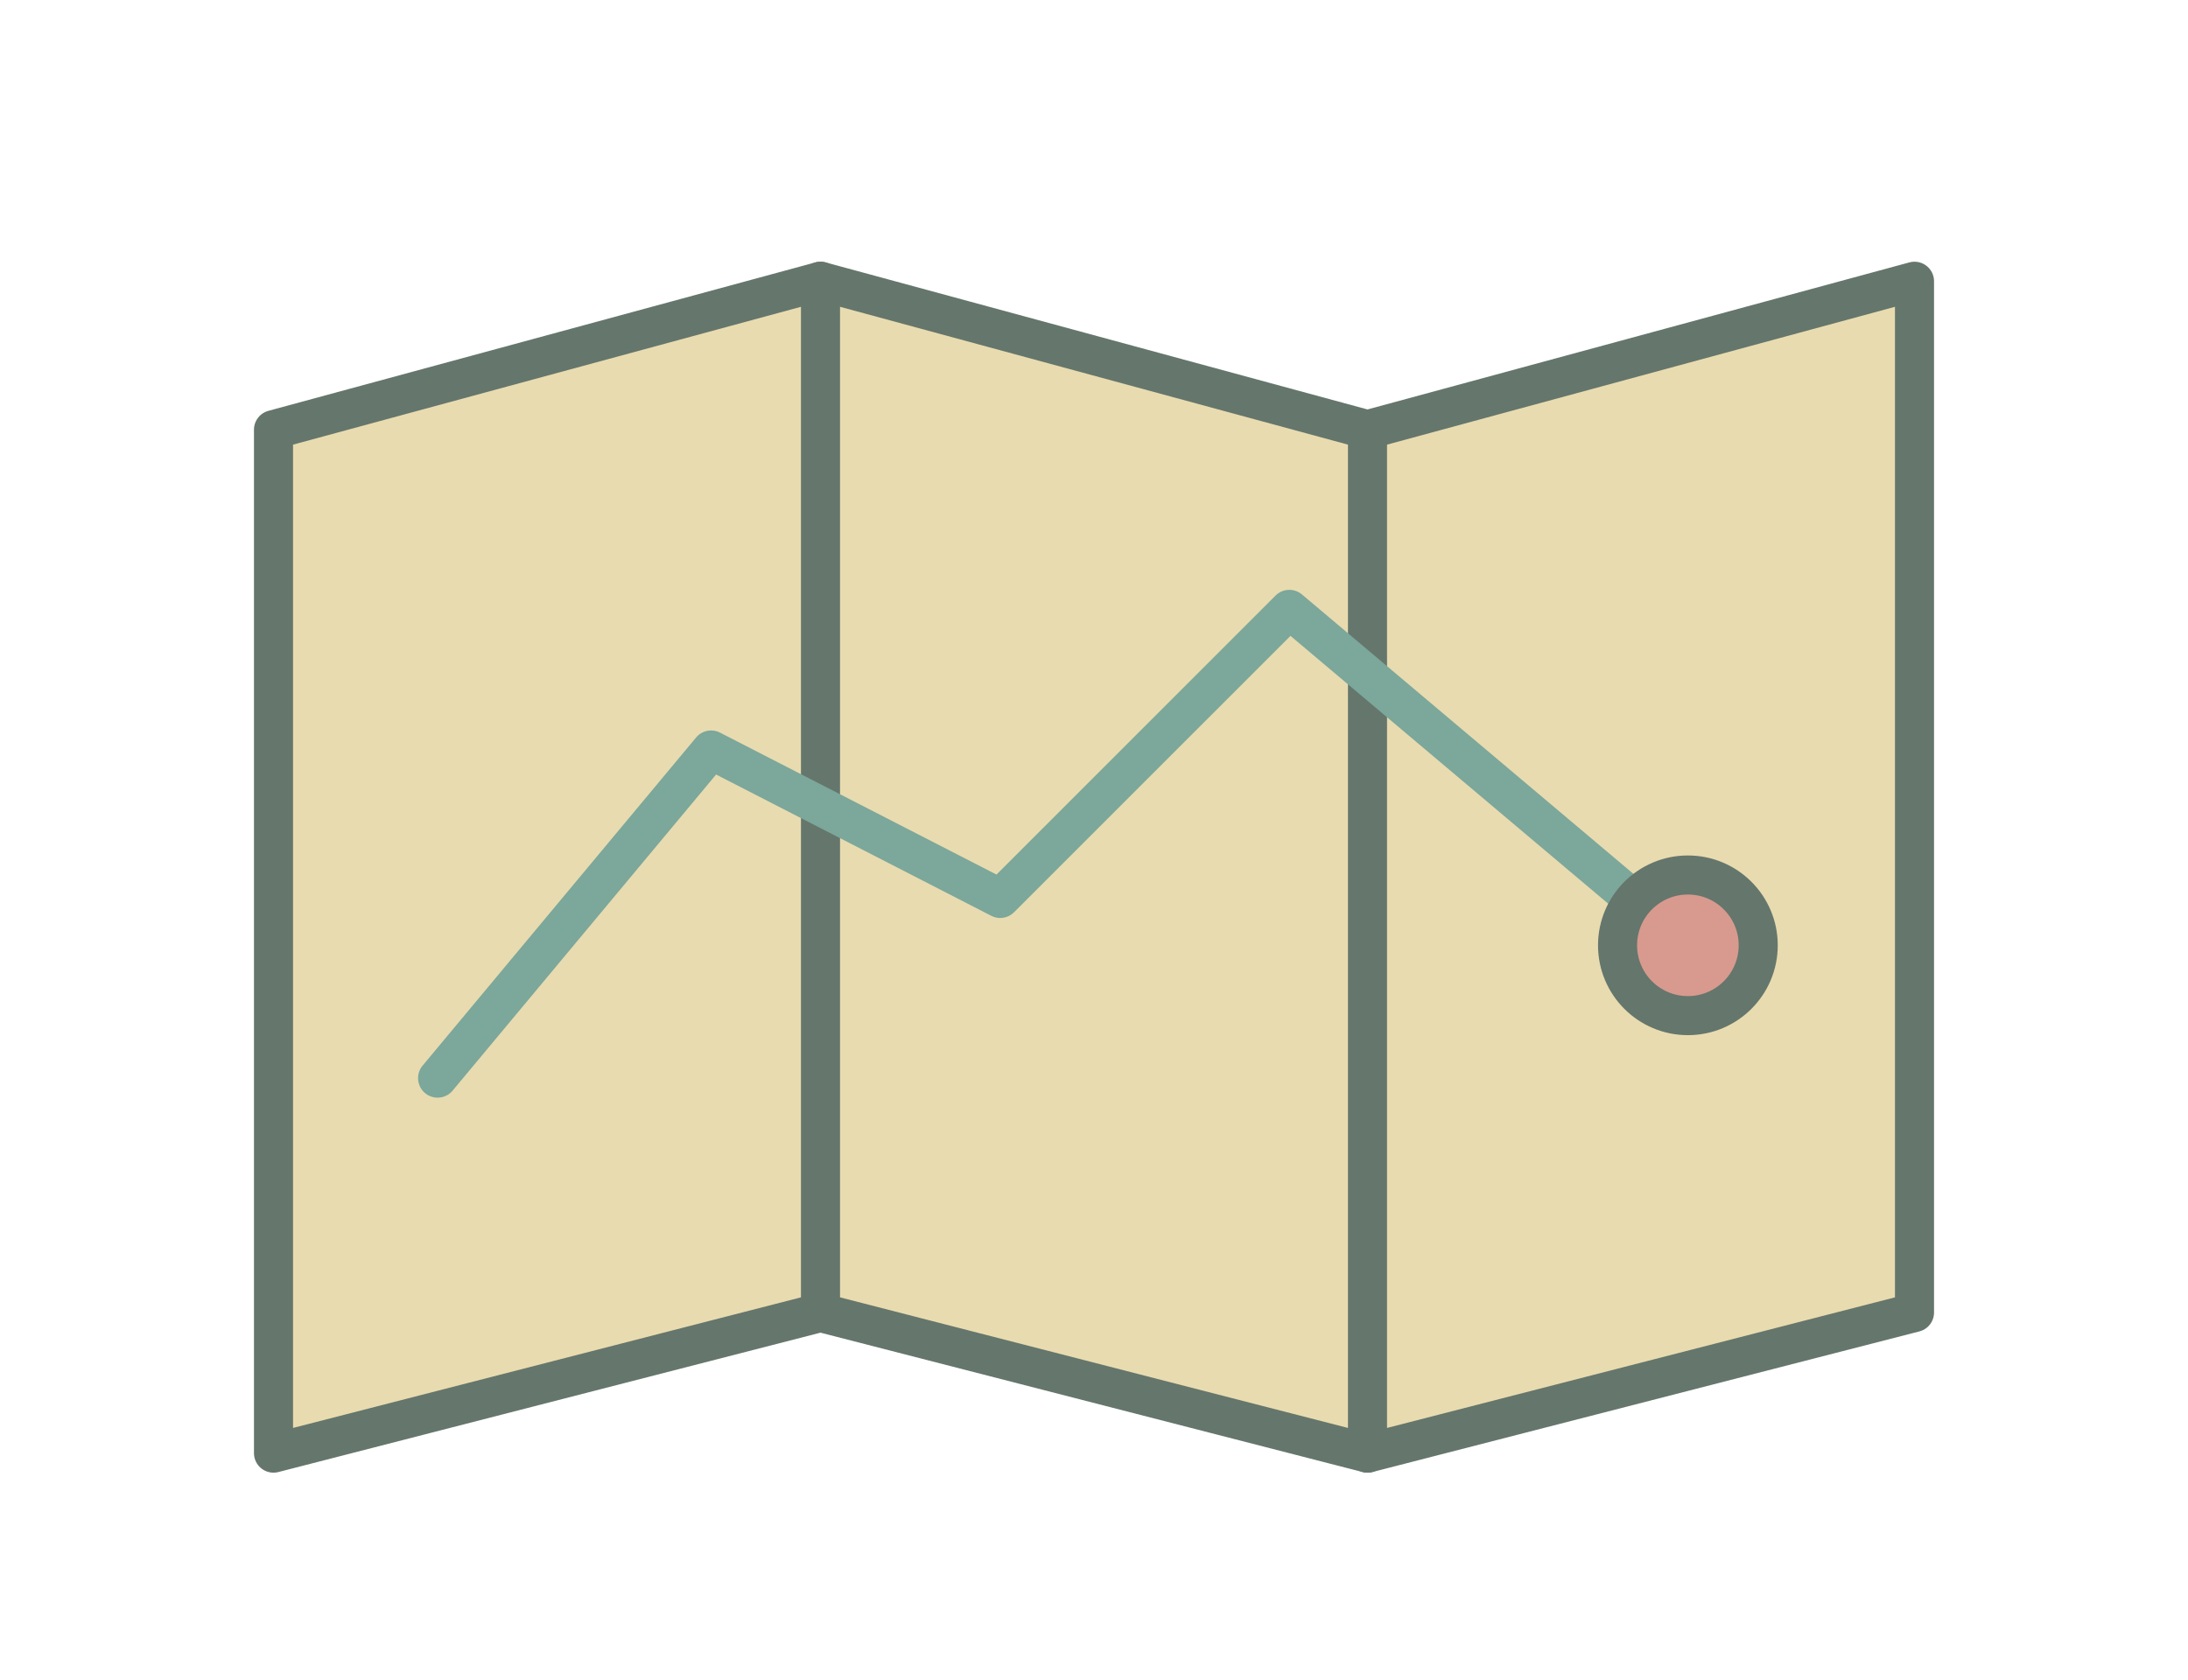
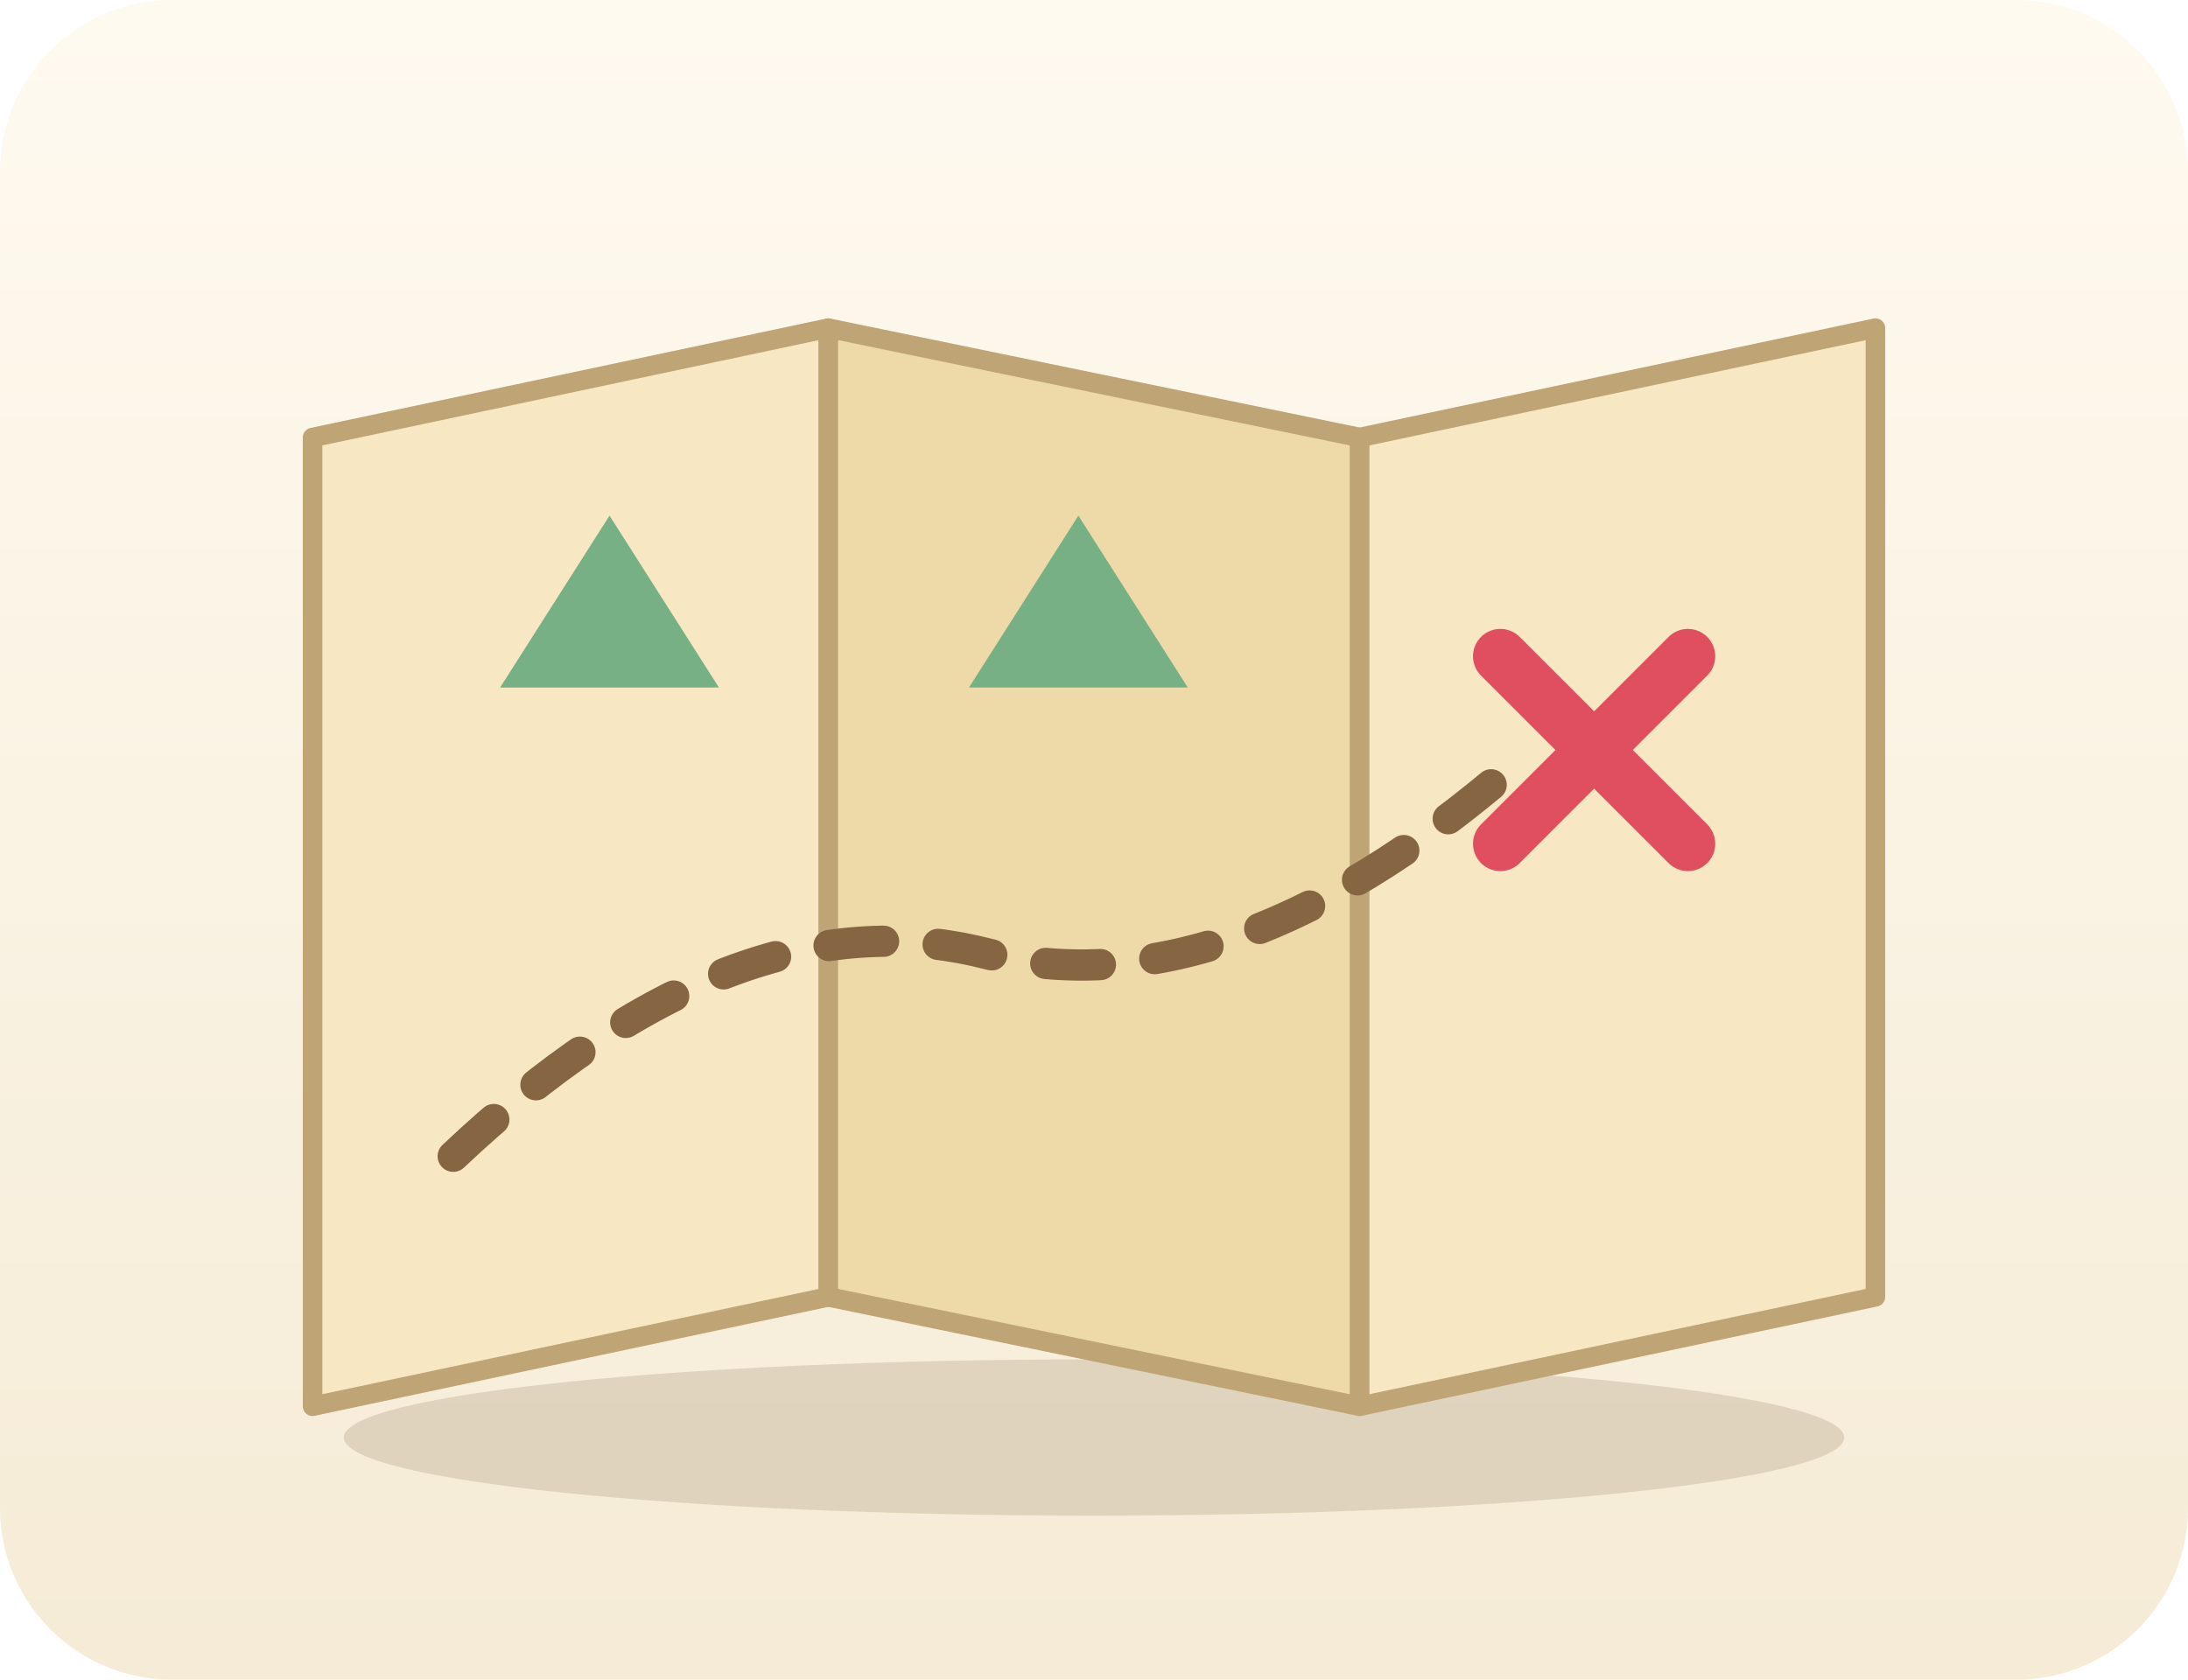
- <svg xmlns="http://www.w3.org/2000/svg" viewBox="0 0 280 215" role="img" aria-label="An original illustration for map">
-   <g stroke="#65766c" stroke-width="5" stroke-linecap="round" stroke-linejoin="round">
-     <path d="M35 55l70-19 70 19 70-19v132l-70 18-70-18-70 18z" fill="#e8dbaf" />
-     <path d="M105 36v132m70-113v131" fill="none" />
-     <path d="M56 138l35-42 37 19 37-37 51 43" fill="none" stroke="#7ca79b" />
-     <circle cx="216" cy="121" r="9" fill="#d89a8e" />
-   </g>
+ <svg xmlns="http://www.w3.org/2000/svg" viewBox="0 0 280 215" role="img" aria-label="A folded treasure map with a red X">
+   <defs>
+     <linearGradient id="bg-map" x1="0" y1="0" x2="0" y2="1">
+       <stop offset="0%" stop-color="#fffaf0" />
+       <stop offset="100%" stop-color="#f5ebd6" />
+     </linearGradient>
+   </defs>
+   <rect width="280" height="215" rx="22" fill="url(#bg-map)" />
+   <ellipse cx="140" cy="184" rx="96" ry="10" fill="#7c5d3e" opacity=".18" />
+   <polygon points="40,56 106,42 106,166 40,180" fill="#f7e7c3" stroke="#bfa475" stroke-width="2.5" stroke-linejoin="round" />
+   <polygon points="106,42 174,56 174,180 106,166" fill="#eedaa9" stroke="#bfa475" stroke-width="2.5" stroke-linejoin="round" />
+   <polygon points="174,56 240,42 240,166 174,180" fill="#f7e7c3" stroke="#bfa475" stroke-width="2.5" stroke-linejoin="round" />
+   <path d="M58 148 Q94 114 126 122 T196 96" fill="none" stroke="#856542" stroke-width="4" stroke-dasharray="7 7" stroke-linecap="round" />
+   <path d="M192 84 L216 108 M216 84 L192 108" stroke="#e04f5f" stroke-width="7" stroke-linecap="round" />
+   <path d="M64 88 L78 66 L92 88 Z M124 88 L138 66 L152 88 Z" fill="#77b085" />
</svg>
